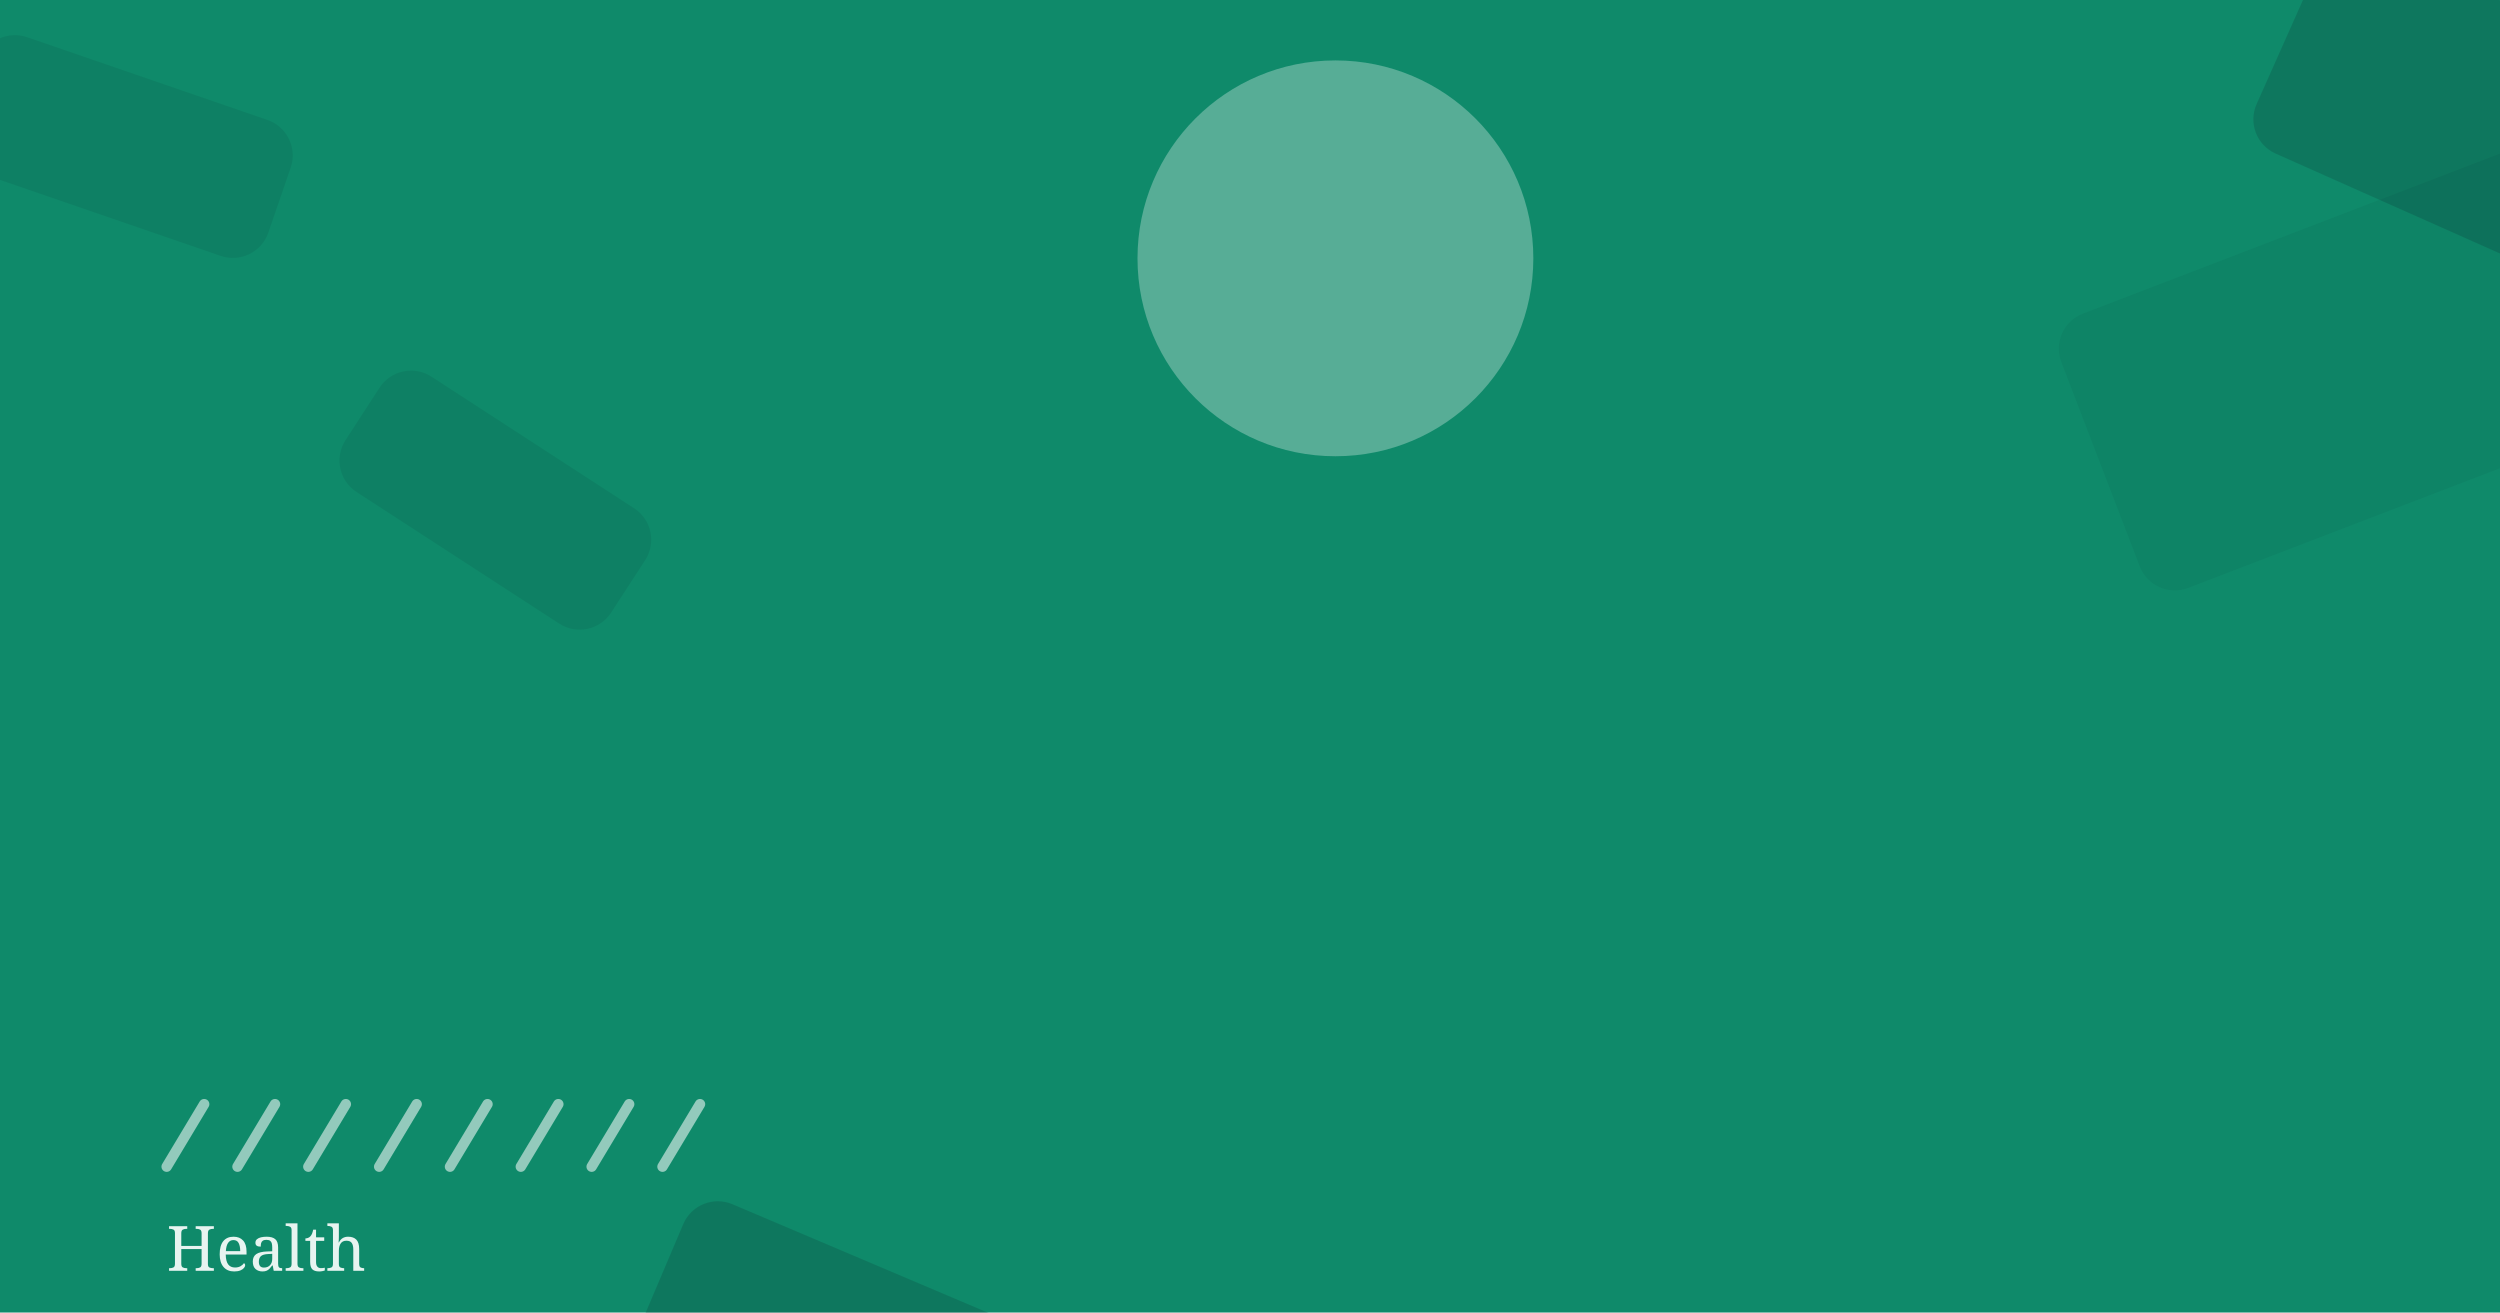
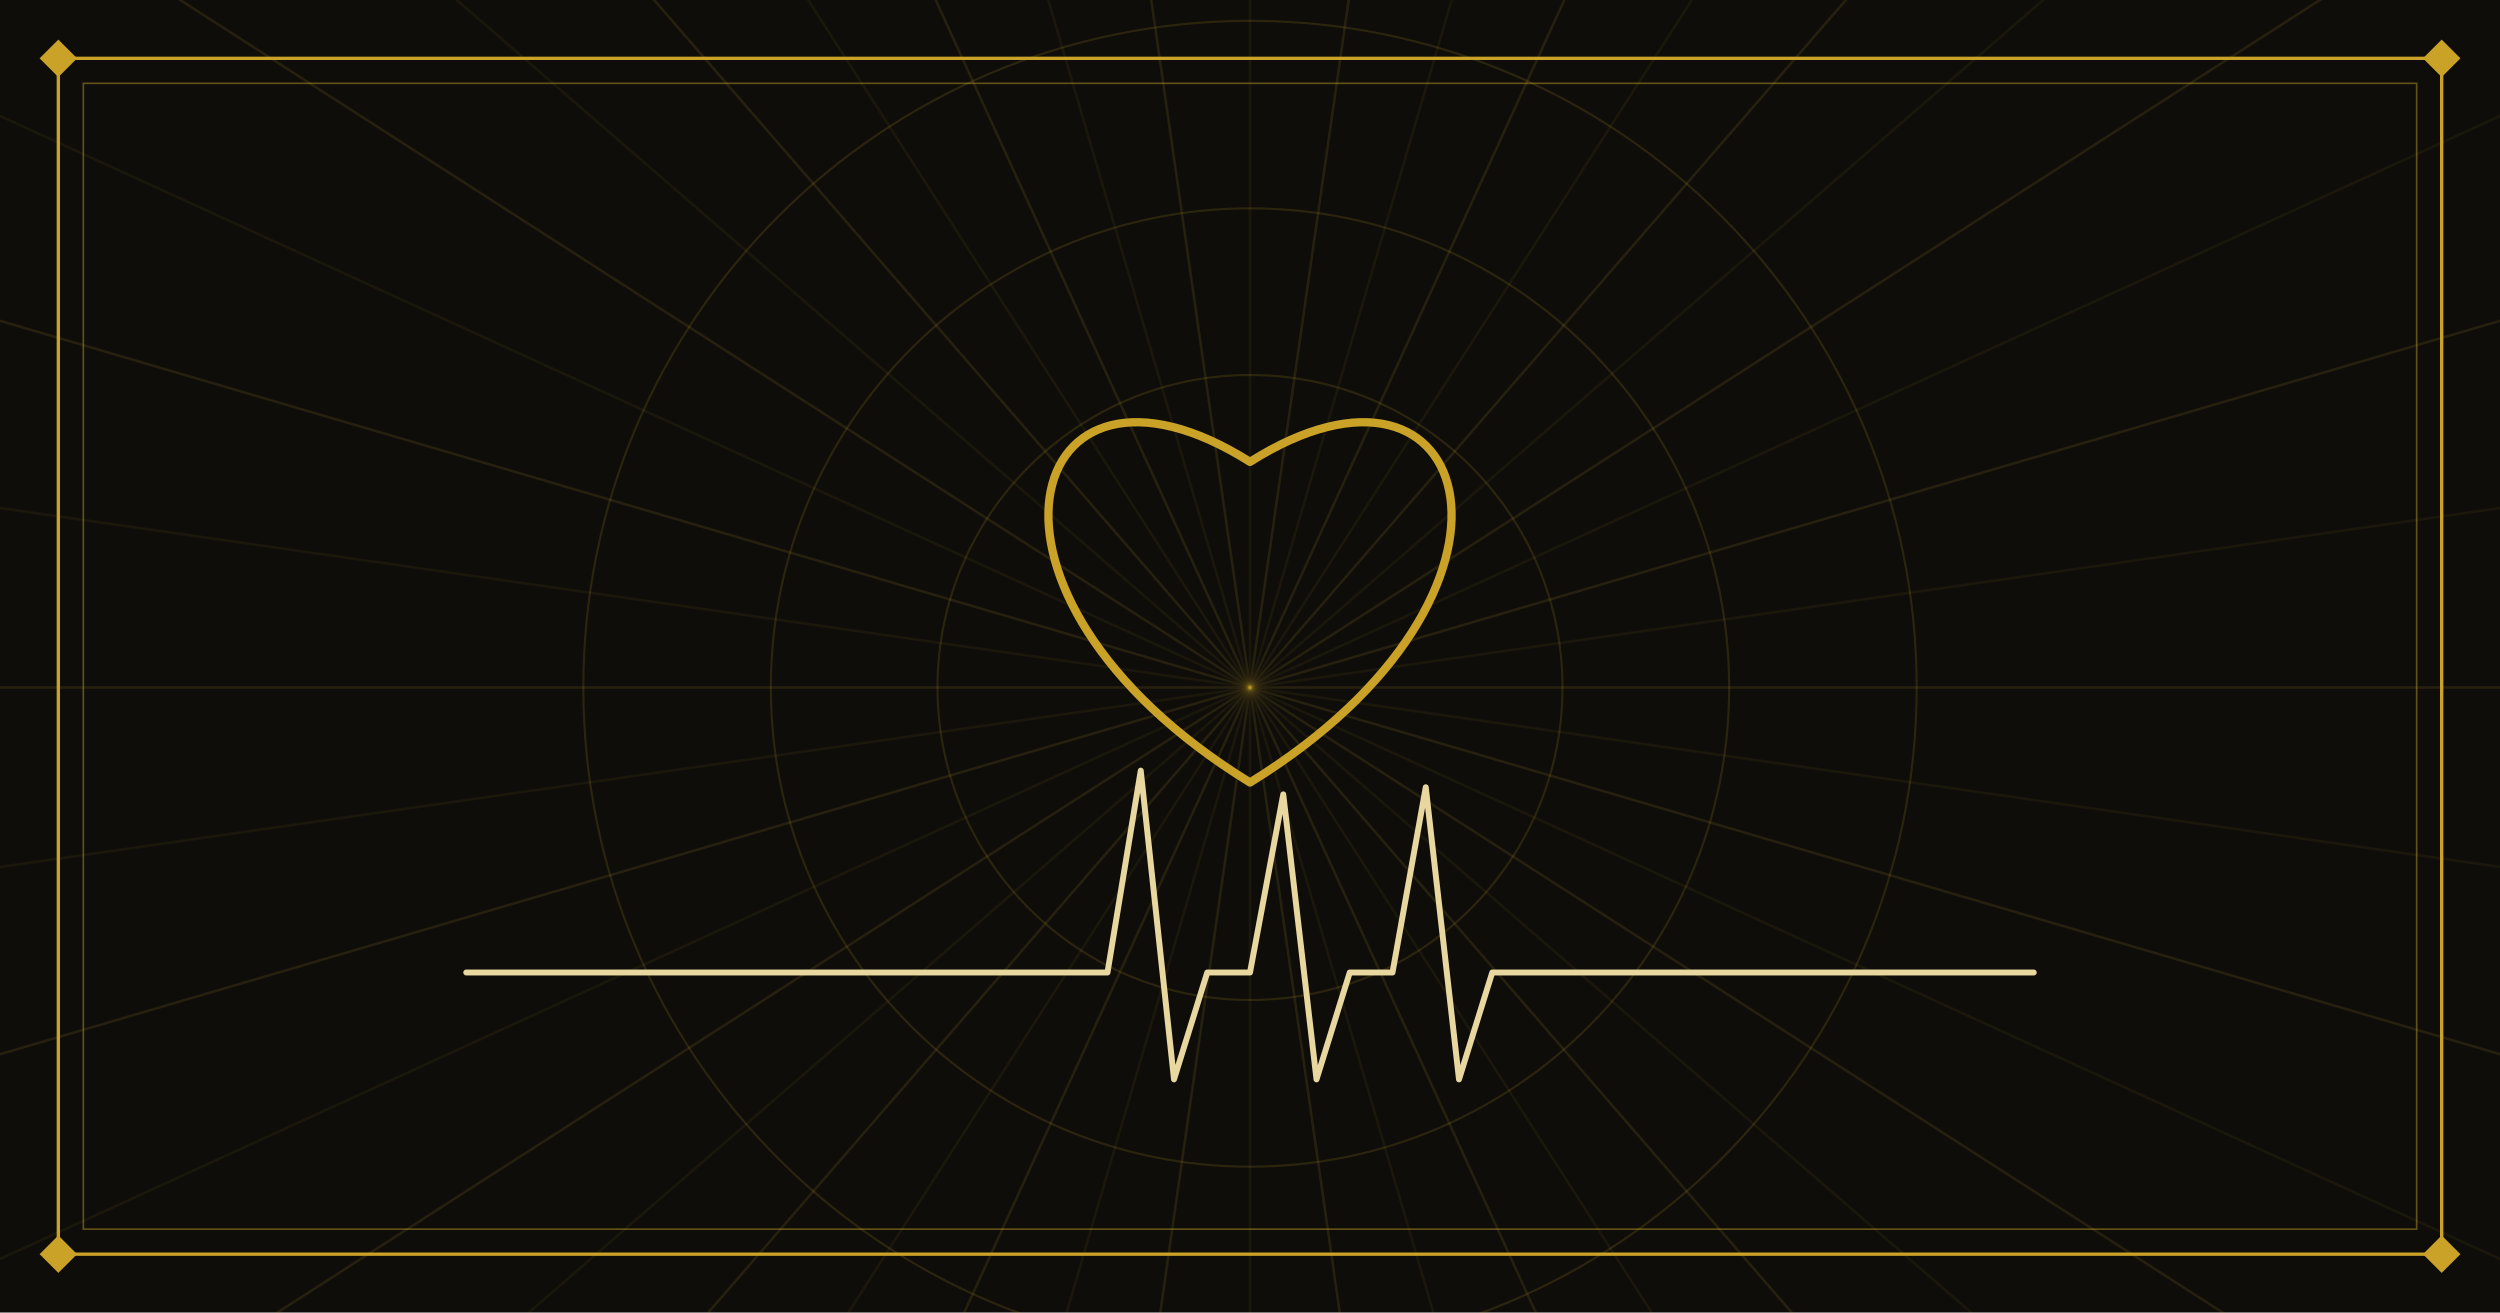
<svg xmlns="http://www.w3.org/2000/svg" viewBox="0 0 1200 630" width="1200" height="630">
-   <rect width="1200" height="630" fill="#0F8A6A" />
-   <rect x="335" y="571" width="299" height="131" rx="18" transform="rotate(23 335 571)" fill="#0b1020" fill-opacity="0.15" />
-   <rect x="192" y="171" width="152" height="66" rx="18" transform="rotate(33 192 171)" fill="#0b1020" fill-opacity="0.08" />
-   <rect x="438" y="664" width="334" height="146" rx="18" transform="rotate(16 438 664)" fill="#0b1020" fill-opacity="0.15" />
-   <circle cx="641" cy="124" r="95" fill="#ffffff" fill-opacity="0.3" />
-   <rect x="-4" y="12" width="158" height="69" rx="18" transform="rotate(19 -4 12)" fill="#0b1020" fill-opacity="0.08" />
-   <rect x="1121" y="-35" width="253" height="111" rx="18" transform="rotate(24 1121 -35)" fill="#0b1020" fill-opacity="0.15" />
-   <rect x="983" y="157" width="322" height="141" rx="18" transform="rotate(-21 983 157)" fill="#0b1020" fill-opacity="0.05" />
-   <line x1="80" y1="560" x2="98" y2="530" stroke="#ffffff" stroke-opacity="0.55" stroke-width="5" stroke-linecap="round" />
-   <line x1="114" y1="560" x2="132" y2="530" stroke="#ffffff" stroke-opacity="0.55" stroke-width="5" stroke-linecap="round" />
-   <line x1="148" y1="560" x2="166" y2="530" stroke="#ffffff" stroke-opacity="0.55" stroke-width="5" stroke-linecap="round" />
-   <line x1="182" y1="560" x2="200" y2="530" stroke="#ffffff" stroke-opacity="0.55" stroke-width="5" stroke-linecap="round" />
-   <line x1="216" y1="560" x2="234" y2="530" stroke="#ffffff" stroke-opacity="0.55" stroke-width="5" stroke-linecap="round" />
-   <line x1="250" y1="560" x2="268" y2="530" stroke="#ffffff" stroke-opacity="0.55" stroke-width="5" stroke-linecap="round" />
-   <line x1="284" y1="560" x2="302" y2="530" stroke="#ffffff" stroke-opacity="0.55" stroke-width="5" stroke-linecap="round" />
-   <line x1="318" y1="560" x2="336" y2="530" stroke="#ffffff" stroke-opacity="0.55" stroke-width="5" stroke-linecap="round" />
-   <text x="80" y="610" font-family="Georgia, serif" font-size="30" fill="#ffffff" fill-opacity="0.9">Health</text>
+   <rect width="1200" height="630" fill="#0E0D0A" />
+   <line x1="600" y1="330" x2="2000" y2="330" stroke="#C9A227" stroke-opacity="0.13" stroke-width="1.2" />
+   <line x1="600" y1="330" x2="1986" y2="529" stroke="#C9A227" stroke-opacity="0.07" stroke-width="1.2" />
+   <line x1="600" y1="330" x2="1943" y2="724" stroke="#C9A227" stroke-opacity="0.13" stroke-width="1.2" />
+   <line x1="600" y1="330" x2="1873" y2="912" stroke="#C9A227" stroke-opacity="0.07" stroke-width="1.2" />
+   <line x1="600" y1="330" x2="1778" y2="1087" stroke="#C9A227" stroke-opacity="0.13" stroke-width="1.2" />
+   <line x1="600" y1="330" x2="1658" y2="1247" stroke="#C9A227" stroke-opacity="0.07" stroke-width="1.2" />
+   <line x1="600" y1="330" x2="1517" y2="1388" stroke="#C9A227" stroke-opacity="0.13" stroke-width="1.2" />
+   <line x1="600" y1="330" x2="1357" y2="1508" stroke="#C9A227" stroke-opacity="0.07" stroke-width="1.2" />
+   <line x1="600" y1="330" x2="1182" y2="1603" stroke="#C9A227" stroke-opacity="0.13" stroke-width="1.2" />
+   <line x1="600" y1="330" x2="994" y2="1673" stroke="#C9A227" stroke-opacity="0.07" stroke-width="1.2" />
+   <line x1="600" y1="330" x2="799" y2="1716" stroke="#C9A227" stroke-opacity="0.13" stroke-width="1.2" />
+   <line x1="600" y1="330" x2="600" y2="1730" stroke="#C9A227" stroke-opacity="0.07" stroke-width="1.2" />
+   <line x1="600" y1="330" x2="401" y2="1716" stroke="#C9A227" stroke-opacity="0.13" stroke-width="1.2" />
+   <line x1="600" y1="330" x2="206" y2="1673" stroke="#C9A227" stroke-opacity="0.07" stroke-width="1.2" />
+   <line x1="600" y1="330" x2="18" y2="1603" stroke="#C9A227" stroke-opacity="0.13" stroke-width="1.2" />
+   <line x1="600" y1="330" x2="-157" y2="1508" stroke="#C9A227" stroke-opacity="0.07" stroke-width="1.2" />
+   <line x1="600" y1="330" x2="-317" y2="1388" stroke="#C9A227" stroke-opacity="0.13" stroke-width="1.2" />
+   <line x1="600" y1="330" x2="-458" y2="1247" stroke="#C9A227" stroke-opacity="0.07" stroke-width="1.2" />
+   <line x1="600" y1="330" x2="-578" y2="1087" stroke="#C9A227" stroke-opacity="0.13" stroke-width="1.2" />
+   <line x1="600" y1="330" x2="-673" y2="912" stroke="#C9A227" stroke-opacity="0.07" stroke-width="1.2" />
+   <line x1="600" y1="330" x2="-743" y2="724" stroke="#C9A227" stroke-opacity="0.13" stroke-width="1.2" />
+   <line x1="600" y1="330" x2="-786" y2="529" stroke="#C9A227" stroke-opacity="0.07" stroke-width="1.2" />
+   <line x1="600" y1="330" x2="-800" y2="330" stroke="#C9A227" stroke-opacity="0.13" stroke-width="1.2" />
+   <line x1="600" y1="330" x2="-786" y2="131" stroke="#C9A227" stroke-opacity="0.07" stroke-width="1.2" />
+   <line x1="600" y1="330" x2="-743" y2="-64" stroke="#C9A227" stroke-opacity="0.13" stroke-width="1.2" />
+   <line x1="600" y1="330" x2="-673" y2="-252" stroke="#C9A227" stroke-opacity="0.07" stroke-width="1.2" />
+   <line x1="600" y1="330" x2="-578" y2="-427" stroke="#C9A227" stroke-opacity="0.13" stroke-width="1.2" />
+   <line x1="600" y1="330" x2="-458" y2="-587" stroke="#C9A227" stroke-opacity="0.07" stroke-width="1.2" />
+   <line x1="600" y1="330" x2="-317" y2="-728" stroke="#C9A227" stroke-opacity="0.13" stroke-width="1.2" />
+   <line x1="600" y1="330" x2="-157" y2="-848" stroke="#C9A227" stroke-opacity="0.07" stroke-width="1.2" />
+   <line x1="600" y1="330" x2="18" y2="-943" stroke="#C9A227" stroke-opacity="0.13" stroke-width="1.2" />
+   <line x1="600" y1="330" x2="206" y2="-1013" stroke="#C9A227" stroke-opacity="0.07" stroke-width="1.2" />
+   <line x1="600" y1="330" x2="401" y2="-1056" stroke="#C9A227" stroke-opacity="0.13" stroke-width="1.2" />
+   <line x1="600" y1="330" x2="600" y2="-1070" stroke="#C9A227" stroke-opacity="0.07" stroke-width="1.2" />
+   <line x1="600" y1="330" x2="799" y2="-1056" stroke="#C9A227" stroke-opacity="0.13" stroke-width="1.2" />
+   <line x1="600" y1="330" x2="994" y2="-1013" stroke="#C9A227" stroke-opacity="0.07" stroke-width="1.2" />
+   <line x1="600" y1="330" x2="1182" y2="-943" stroke="#C9A227" stroke-opacity="0.13" stroke-width="1.2" />
+   <line x1="600" y1="330" x2="1357" y2="-848" stroke="#C9A227" stroke-opacity="0.07" stroke-width="1.2" />
+   <line x1="600" y1="330" x2="1517" y2="-728" stroke="#C9A227" stroke-opacity="0.13" stroke-width="1.2" />
+   <line x1="600" y1="330" x2="1658" y2="-587" stroke="#C9A227" stroke-opacity="0.07" stroke-width="1.2" />
+   <line x1="600" y1="330" x2="1778" y2="-427" stroke="#C9A227" stroke-opacity="0.13" stroke-width="1.2" />
+   <line x1="600" y1="330" x2="1873" y2="-252" stroke="#C9A227" stroke-opacity="0.07" stroke-width="1.2" />
+   <line x1="600" y1="330" x2="1943" y2="-64" stroke="#C9A227" stroke-opacity="0.13" stroke-width="1.2" />
+   <line x1="600" y1="330" x2="1986" y2="131" stroke="#C9A227" stroke-opacity="0.07" stroke-width="1.2" />
+   <circle cx="600" cy="330" r="150" fill="none" stroke="#C9A227" stroke-opacity="0.16" stroke-width="1" />
+   <circle cx="600" cy="330" r="230" fill="none" stroke="#C9A227" stroke-opacity="0.16" stroke-width="1" />
+   <circle cx="600" cy="330" r="320" fill="none" stroke="#C9A227" stroke-opacity="0.16" stroke-width="1" />
+   <rect x="28" y="28" width="1144" height="574" fill="none" stroke="#C9A227" stroke-width="1.6" />
+   <rect x="40" y="40" width="1120" height="550" fill="none" stroke="#C9A227" stroke-opacity="0.45" stroke-width="0.8" />
+   <path d="M28 19 L37 28 L28 37 L19 28 Z" fill="#C9A227" />
+   <path d="M1172 19 L1181 28 L1172 37 L1163 28 Z" fill="#C9A227" />
+   <path d="M28 593 L37 602 L28 611 L19 602 Z" fill="#C9A227" />
+   <path d="M1172 593 L1181 602 L1172 611 L1163 602 Z" fill="#C9A227" />
+   <g transform="translate(600 330) rotate(0) scale(1.14)" fill="none" stroke="#C9A227" stroke-width="3" stroke-linecap="round" stroke-linejoin="round">
+     <path d="M0 40 C-130 -40 -95 -155 0 -95 C95 -155 130 -40 0 40 Z" stroke-width="3.5" />
+     <polyline points="-330,120 -300,120 -270,120 -240,120 -210,120 -180,120 -150,120 -120,120 -90,120 -60,120 -46,35 -32,165 -18,120 0,120 14,45 28,165 42,120 60,120 74,42 88,165 102,120 120,120 150,120 180,120 210,120 240,120 270,120 300,120 330,120" stroke="#E9D7A0" stroke-width="2.5" />
+   </g>
</svg>
